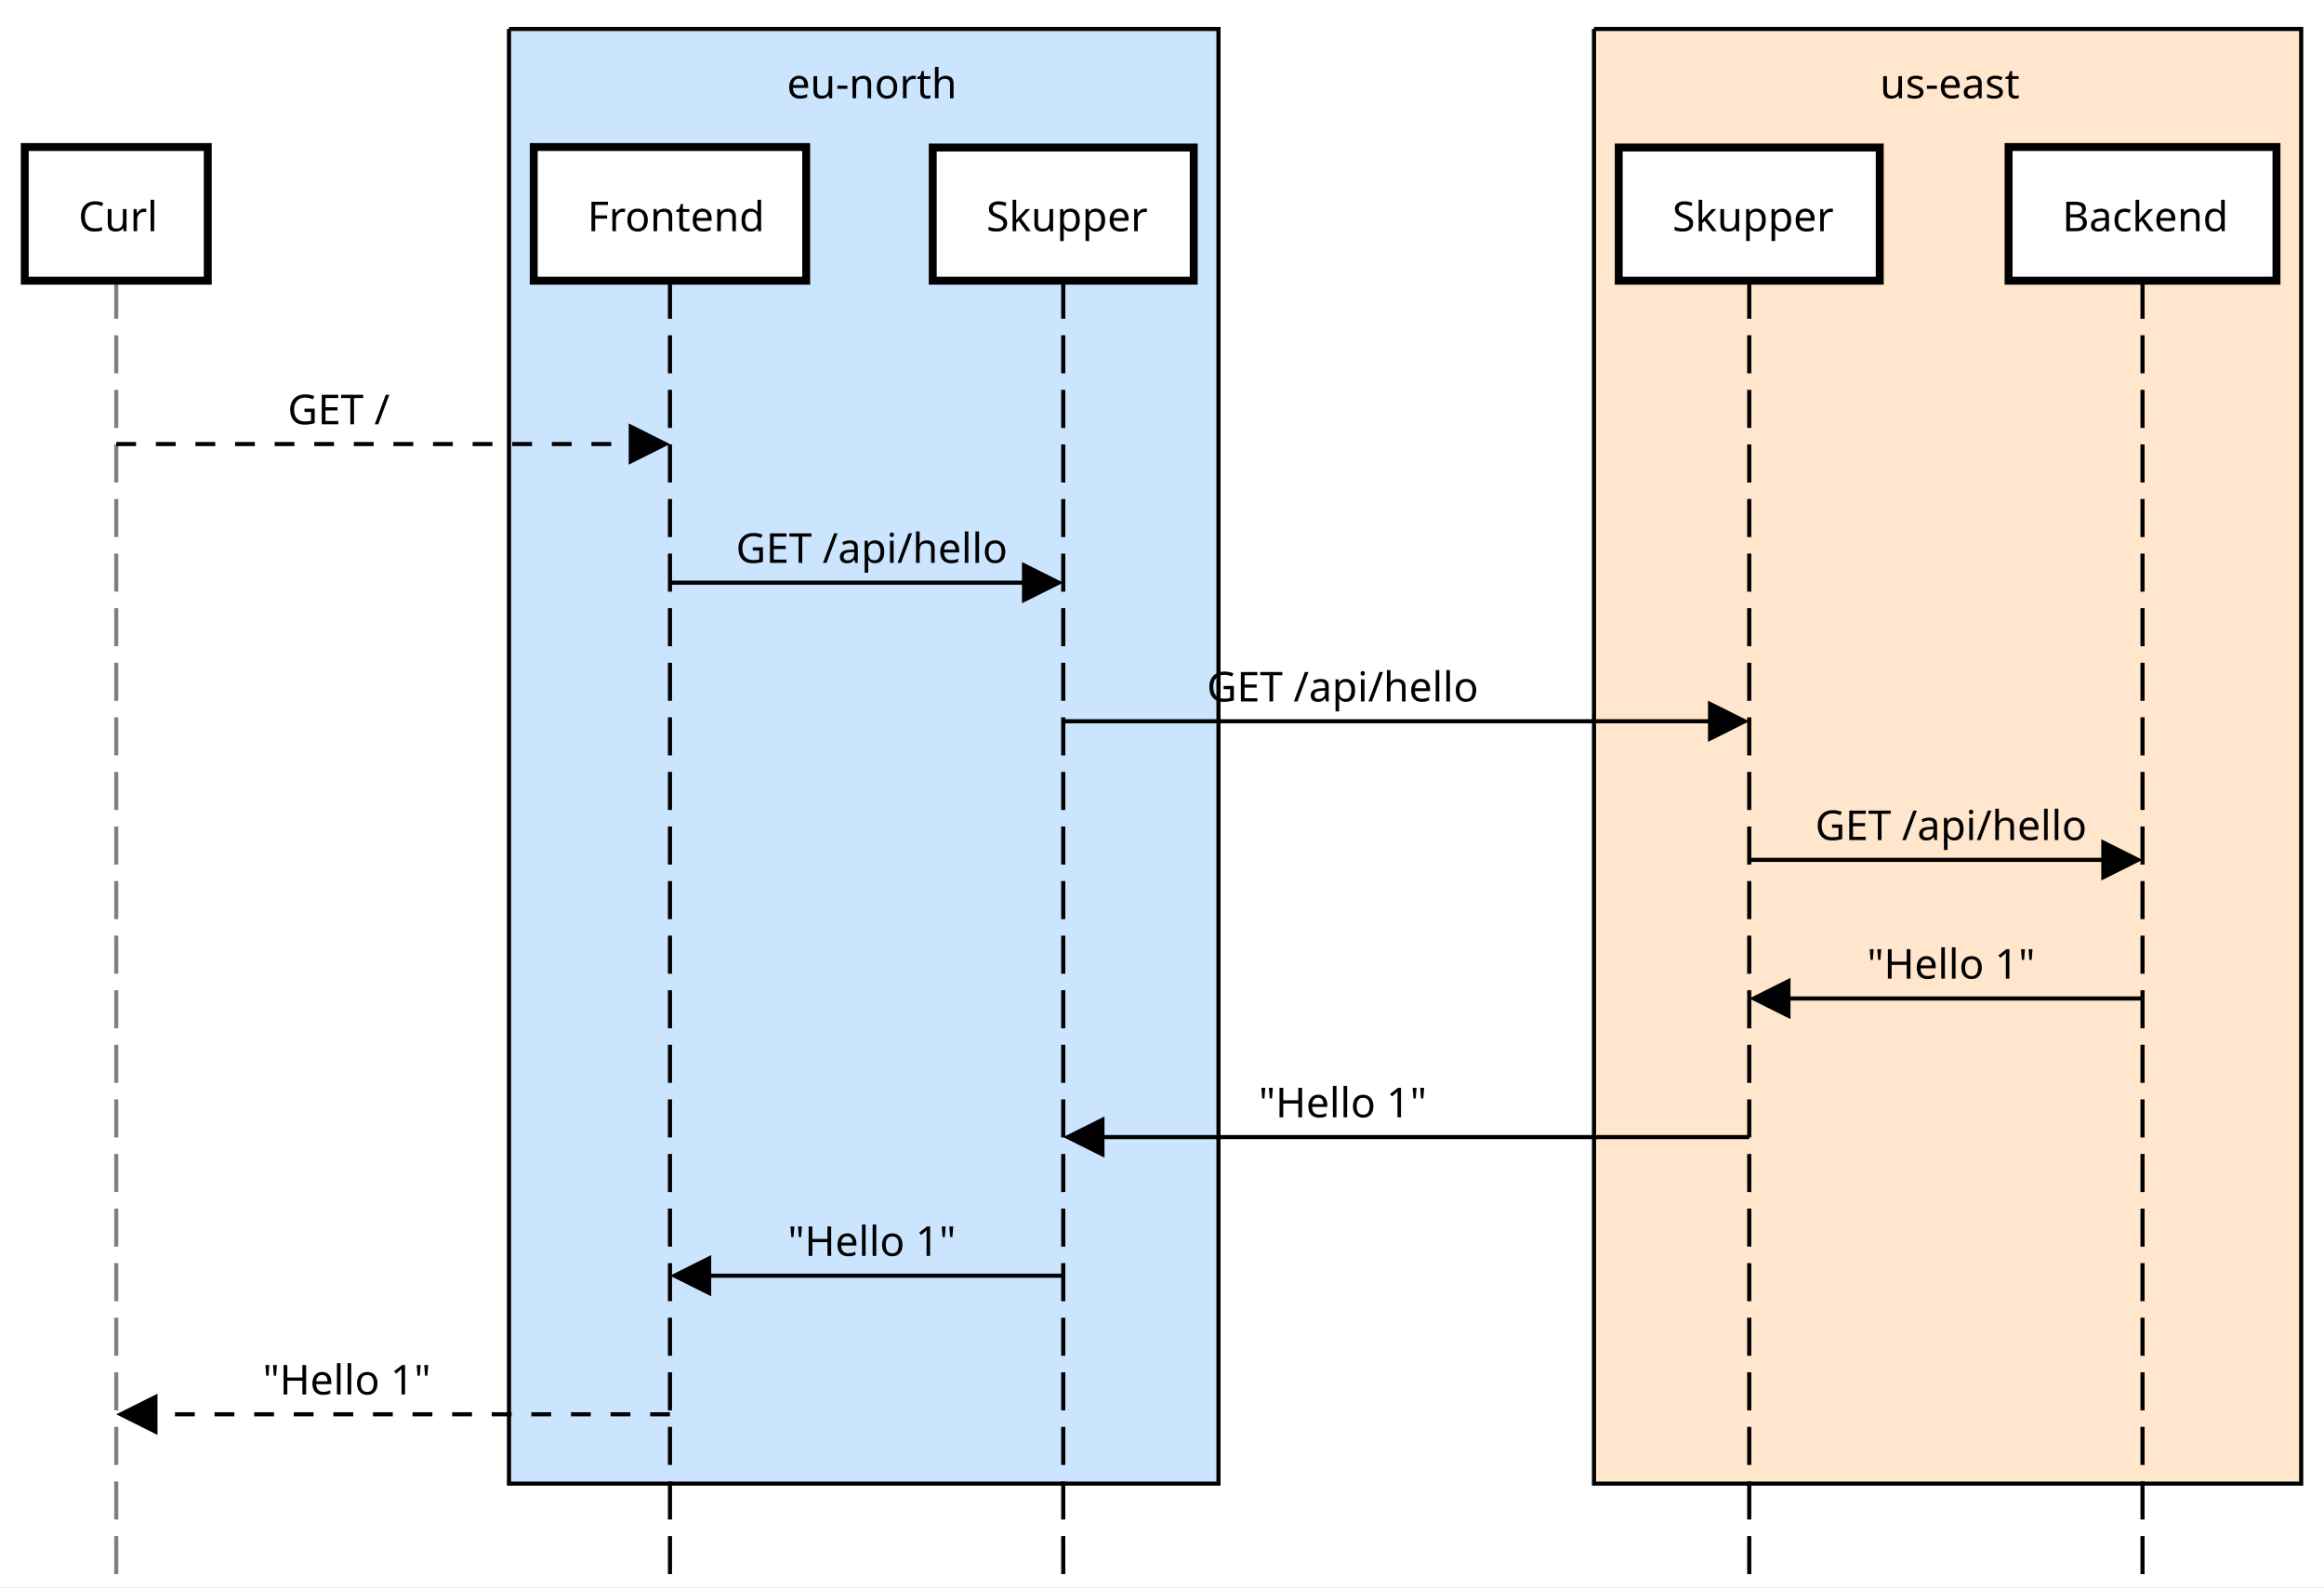
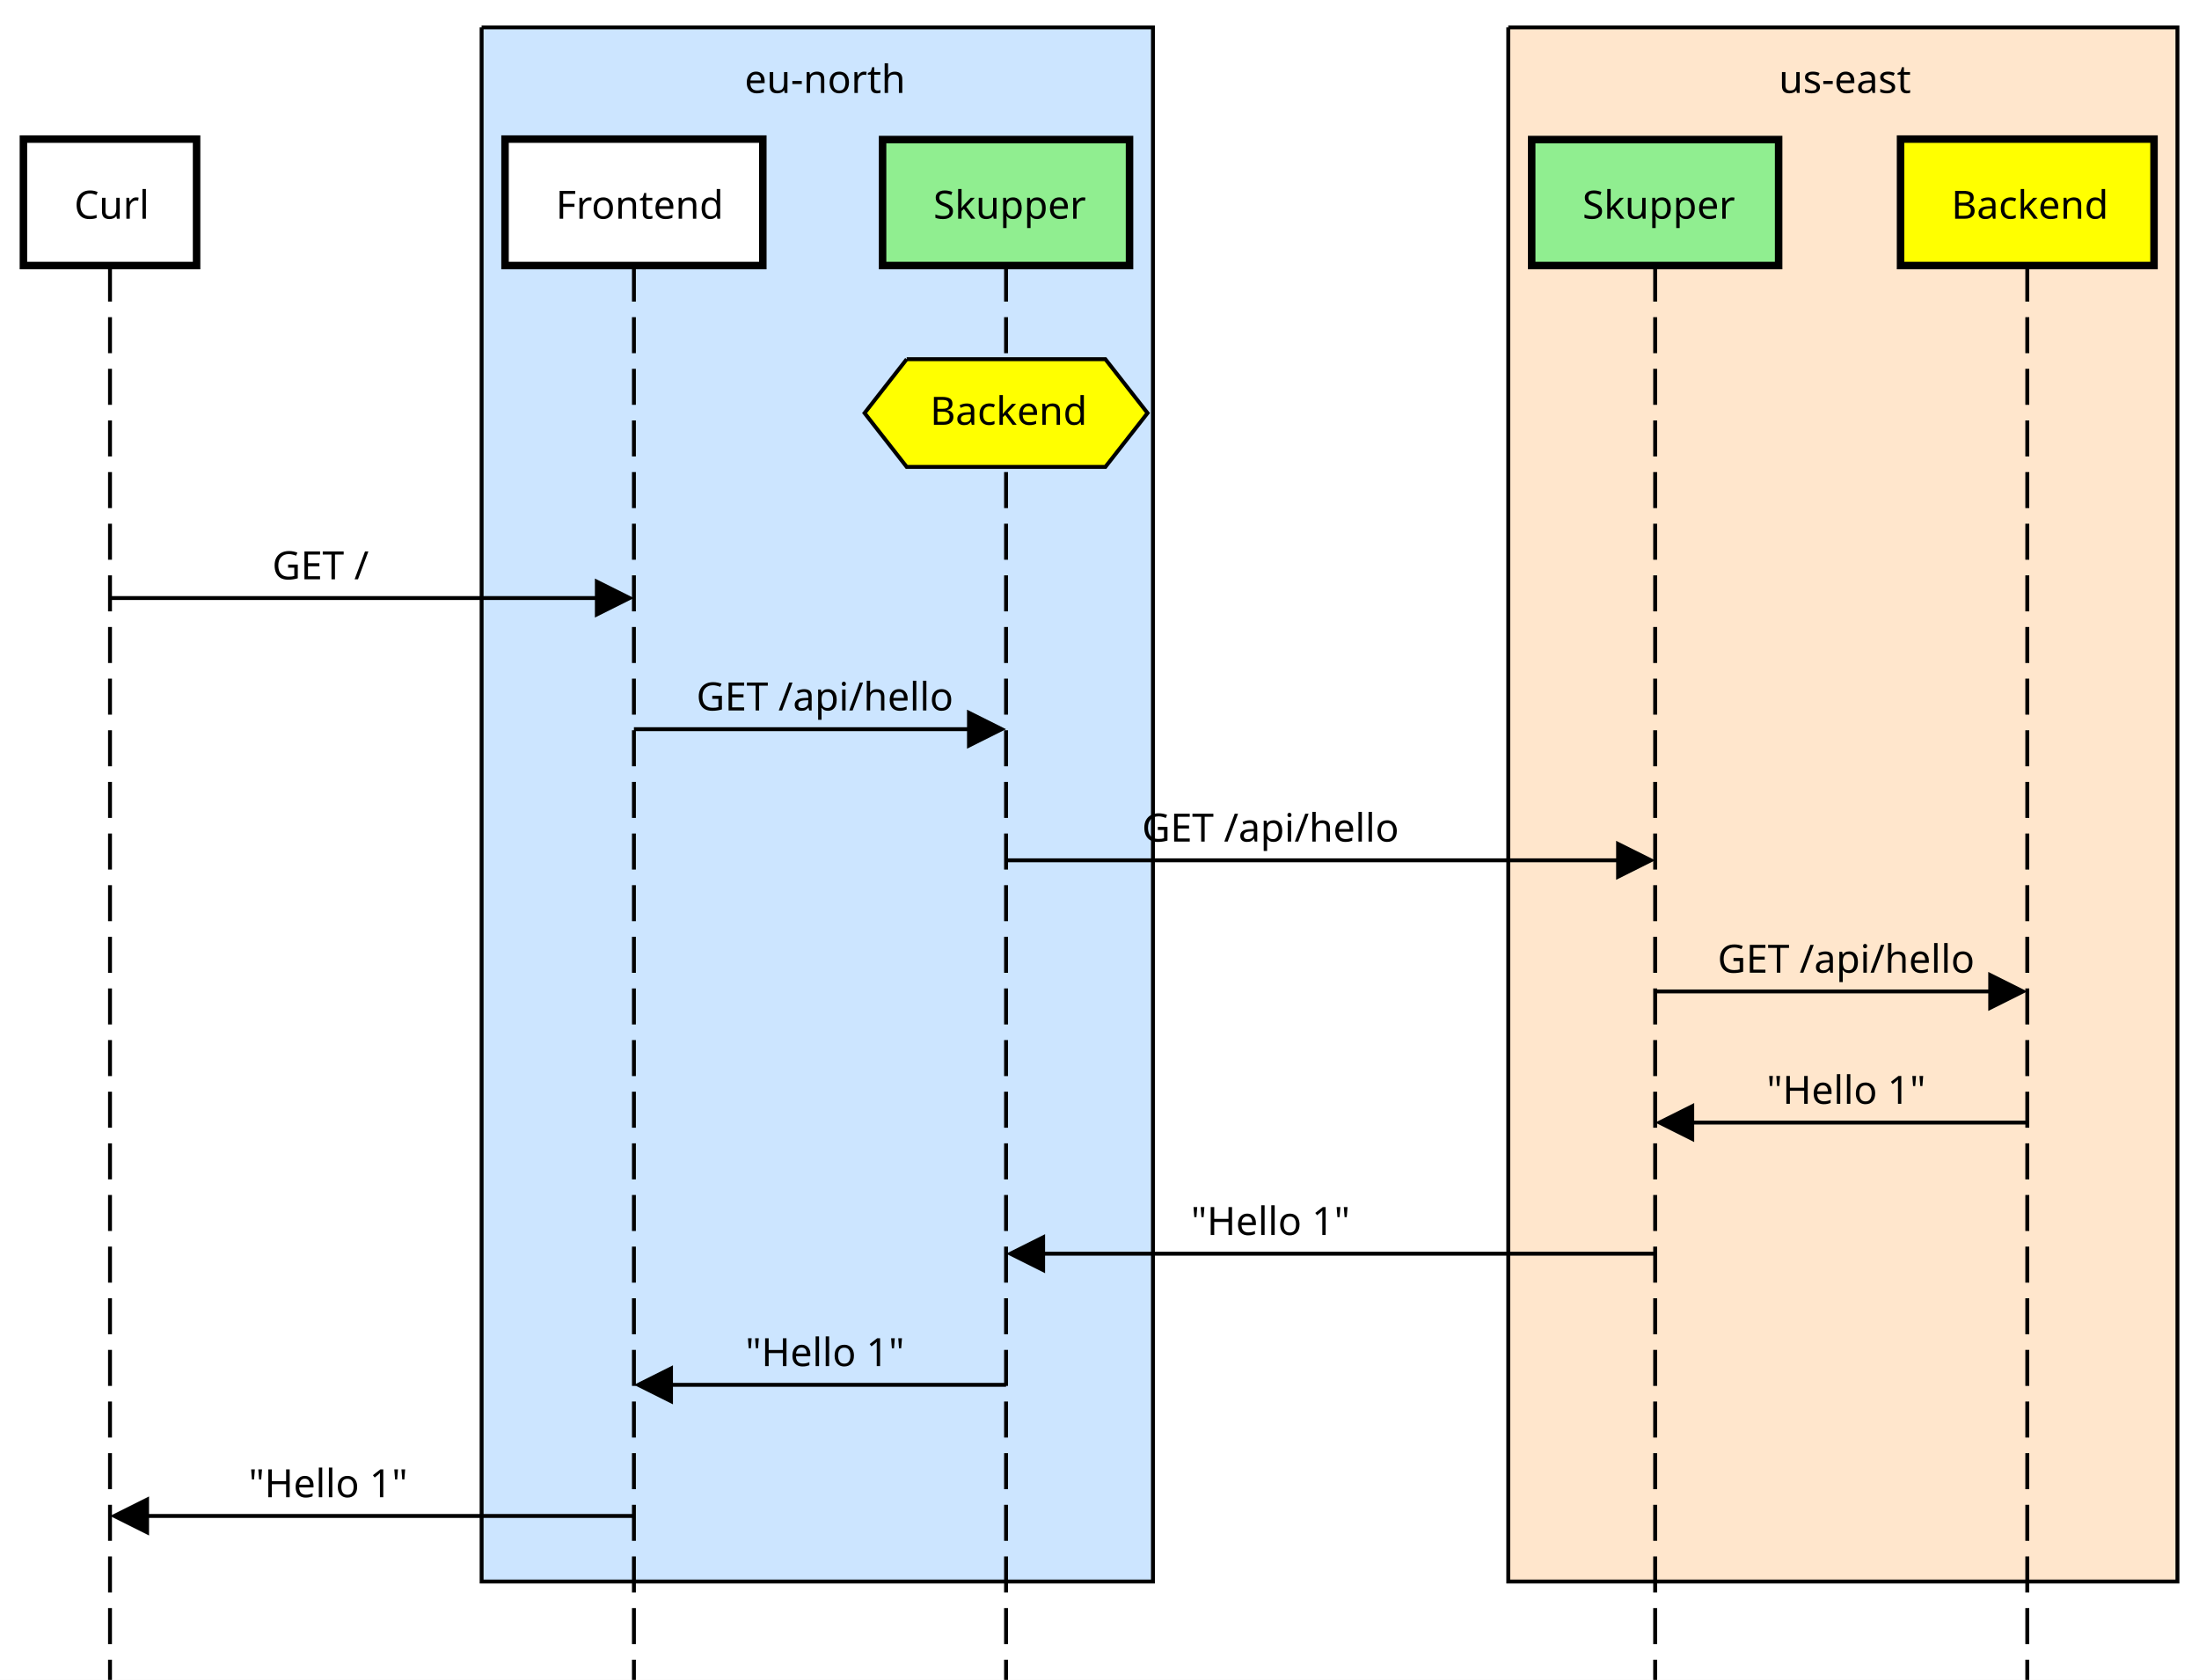
- <svg xmlns="http://www.w3.org/2000/svg" version="1.1" width="826" height="564">
+ <svg xmlns="http://www.w3.org/2000/svg" version="1.1" width="826" height="631">
  <defs />
  <g>
    <g />
    <g />
    <g />
    <g />
    <g />
    <g />
    <g />
    <g />
    <g />
    <g />
    <g />
    <g />
+     <g />
    <g>
-       <rect fill="white" stroke="none" x="0" y="0" width="826" height="564" />
+       <rect fill="white" stroke="none" x="0" y="0" width="826" height="631" />
    </g>
    <g>
      <g>
-         <path fill="#cce5ff" stroke="black" paint-order="fill stroke markers" d=" M 180.905 10.291 L 433.076 10.291 L 433.076 527.225 L 180.905 527.225 L 180.905 10.291" stroke-miterlimit="10" stroke-width="1.466" stroke-dasharray="" />
+         <path fill="#cce5ff" stroke="black" paint-order="fill stroke markers" d=" M 180.905 10.291 L 433.076 10.291 L 433.076 594.074 L 180.905 594.074 L 180.905 10.291" stroke-miterlimit="10" stroke-width="1.466" stroke-dasharray="" />
      </g>
      <g>
        <text fill="black" stroke="none" font-family="sans-serif" font-size="11pt" font-style="normal" font-weight="normal" text-decoration="normal" x="279.696" y="34.92" text-anchor="start" dominant-baseline="alphabetic">eu-north</text>
      </g>
      <g>
-         <path fill="#ffe6cc" stroke="black" paint-order="fill stroke markers" d=" M 566.542 10.291 L 817.9 10.291 L 817.9 527.225 L 566.542 527.225 L 566.542 10.291" stroke-miterlimit="10" stroke-width="1.466" stroke-dasharray="" />
+         <path fill="#ffe6cc" stroke="black" paint-order="fill stroke markers" d=" M 566.542 10.291 L 817.9 10.291 L 817.9 594.074 L 566.542 594.074 L 566.542 10.291" stroke-miterlimit="10" stroke-width="1.466" stroke-dasharray="" />
      </g>
      <g>
        <text fill="black" stroke="none" font-family="sans-serif" font-size="11pt" font-style="normal" font-weight="normal" text-decoration="normal" x="668.19" y="34.92" text-anchor="start" dominant-baseline="alphabetic">us-east</text>
      </g>
    </g>
    <g>
-       <path fill="none" stroke="gray" paint-order="fill stroke markers" d=" M 41.319 99.745 L 41.319 564.168" stroke-miterlimit="10" stroke-width="1.466" stroke-dasharray="13.532,5.864" />
-       <path fill="none" stroke="black" paint-order="fill stroke markers" d=" M 238.119 99.745 L 238.119 564.168" stroke-miterlimit="10" stroke-width="1.466" stroke-dasharray="13.532,5.864" />
-       <path fill="none" stroke="black" paint-order="fill stroke markers" d=" M 377.898 99.745 L 377.898 564.168" stroke-miterlimit="10" stroke-width="1.466" stroke-dasharray="13.532,5.864" />
-       <path fill="none" stroke="black" paint-order="fill stroke markers" d=" M 621.719 99.745 L 621.719 564.168" stroke-miterlimit="10" stroke-width="1.466" stroke-dasharray="13.532,5.864" />
-       <path fill="none" stroke="black" paint-order="fill stroke markers" d=" M 761.499 99.745 L 761.499 564.168" stroke-miterlimit="10" stroke-width="1.466" stroke-dasharray="13.532,5.864" />
+       <path fill="none" stroke="black" paint-order="fill stroke markers" d=" M 41.319 99.745 L 41.319 631.016" stroke-miterlimit="10" stroke-width="1.466" stroke-dasharray="13.532,5.864" />
+       <path fill="none" stroke="black" paint-order="fill stroke markers" d=" M 238.119 99.745 L 238.119 631.016" stroke-miterlimit="10" stroke-width="1.466" stroke-dasharray="13.532,5.864" />
+       <path fill="none" stroke="black" paint-order="fill stroke markers" d=" M 377.898 99.745 L 377.898 631.016" stroke-miterlimit="10" stroke-width="1.466" stroke-dasharray="13.532,5.864" />
+       <path fill="none" stroke="black" paint-order="fill stroke markers" d=" M 621.719 99.745 L 621.719 631.016" stroke-miterlimit="10" stroke-width="1.466" stroke-dasharray="13.532,5.864" />
+       <path fill="none" stroke="black" paint-order="fill stroke markers" d=" M 761.499 99.745 L 761.499 631.016" stroke-miterlimit="10" stroke-width="1.466" stroke-dasharray="13.532,5.864" />
    </g>
    <g>
      <path fill="none" stroke="none" />
      <g>
        <path fill="white" stroke="black" paint-order="fill stroke markers" d=" M 8.796 52.248 L 73.842 52.248 L 73.842 99.745 L 8.796 99.745 L 8.796 52.248 Z" stroke-miterlimit="10" stroke-width="2.815" stroke-dasharray="" />
      </g>
      <g>
        <g />
        <text fill="black" stroke="none" font-family="sans-serif" font-size="11pt" font-style="normal" font-weight="normal" text-decoration="normal" x="27.883" y="82.154" text-anchor="start" dominant-baseline="alphabetic">Curl</text>
      </g>
      <path fill="none" stroke="none" />
      <g>
        <path fill="white" stroke="black" paint-order="fill stroke markers" d=" M 189.701 52.248 L 286.536 52.248 L 286.536 99.745 L 189.701 99.745 L 189.701 52.248 Z" stroke-miterlimit="10" stroke-width="2.815" stroke-dasharray="" />
      </g>
      <g>
        <g />
        <text fill="black" stroke="none" font-family="sans-serif" font-size="11pt" font-style="normal" font-weight="normal" text-decoration="normal" x="208.788" y="82.154" text-anchor="start" dominant-baseline="alphabetic">Frontend</text>
      </g>
      <path fill="none" stroke="none" />
      <g>
-         <path fill="white" stroke="black" paint-order="fill stroke markers" d=" M 331.517 52.423 L 424.28 52.423 L 424.28 99.745 L 331.517 99.745 L 331.517 52.423 Z" stroke-miterlimit="10" stroke-width="2.815" stroke-dasharray="" />
+         <path fill="lightgreen" stroke="black" paint-order="fill stroke markers" d=" M 331.517 52.423 L 424.28 52.423 L 424.28 99.745 L 331.517 99.745 L 331.517 52.423 Z" stroke-miterlimit="10" stroke-width="2.815" stroke-dasharray="" />
      </g>
      <g>
        <text fill="black" stroke="none" font-family="sans-serif" font-size="11pt" font-style="normal" font-weight="normal" text-decoration="normal" x="350.604" y="82.154" text-anchor="start" dominant-baseline="alphabetic">Skupper</text>
      </g>
      <path fill="none" stroke="none" />
      <g>
-         <path fill="white" stroke="black" paint-order="fill stroke markers" d=" M 575.337 52.423 L 668.1 52.423 L 668.1 99.745 L 575.337 99.745 L 575.337 52.423 Z" stroke-miterlimit="10" stroke-width="2.815" stroke-dasharray="" />
+         <path fill="lightgreen" stroke="black" paint-order="fill stroke markers" d=" M 575.337 52.423 L 668.1 52.423 L 668.1 99.745 L 575.337 99.745 L 575.337 52.423 Z" stroke-miterlimit="10" stroke-width="2.815" stroke-dasharray="" />
      </g>
      <g>
        <text fill="black" stroke="none" font-family="sans-serif" font-size="11pt" font-style="normal" font-weight="normal" text-decoration="normal" x="594.425" y="82.154" text-anchor="start" dominant-baseline="alphabetic">Skupper</text>
      </g>
      <path fill="none" stroke="none" />
      <g>
-         <path fill="white" stroke="black" paint-order="fill stroke markers" d=" M 713.893 52.248 L 809.104 52.248 L 809.104 99.745 L 713.893 99.745 L 713.893 52.248 Z" stroke-miterlimit="10" stroke-width="2.815" stroke-dasharray="" />
+         <path fill="yellow" stroke="black" paint-order="fill stroke markers" d=" M 713.893 52.248 L 809.104 52.248 L 809.104 99.745 L 713.893 99.745 L 713.893 52.248 Z" stroke-miterlimit="10" stroke-width="2.815" stroke-dasharray="" />
      </g>
      <g>
        <g />
        <text fill="black" stroke="none" font-family="sans-serif" font-size="11pt" font-style="normal" font-weight="normal" text-decoration="normal" x="732.98" y="82.154" text-anchor="start" dominant-baseline="alphabetic">Backend</text>
      </g>
    </g>
    <g>
+       <path fill="yellow" stroke="black" paint-order="fill stroke markers" d=" M 340.584 134.929 L 415.212 134.929 L 431.045 155.159 L 415.212 175.39 L 340.584 175.39 L 324.752 155.159 L 340.584 134.929" stroke-miterlimit="10" stroke-width="1.466" stroke-dasharray="" />
      <g>
-         <text fill="black" stroke="none" font-family="sans-serif" font-size="11pt" font-style="normal" font-weight="normal" text-decoration="normal" x="102.259" y="150.761" text-anchor="start" dominant-baseline="alphabetic">GET /         </text>
+         <text fill="black" stroke="none" font-family="sans-serif" font-size="11pt" font-style="normal" font-weight="normal" text-decoration="normal" x="349.38" y="159.557" text-anchor="start" dominant-baseline="alphabetic">Backend</text>
      </g>
      <g>
-         <path fill="none" stroke="black" paint-order="fill stroke markers" d=" M 41.319 157.798 L 235.187 157.798" stroke-miterlimit="10" stroke-width="1.466" stroke-dasharray="7.037" />
-         <g transform="translate(238.1187,157.7981) translate(-238.1187,-157.7981)">
-           <path fill="black" stroke="none" paint-order="stroke fill markers" d=" M 223.459 150.468 L 238.119 157.798 L 223.459 165.128 Z" />
+         <text fill="black" stroke="none" font-family="sans-serif" font-size="11pt" font-style="normal" font-weight="normal" text-decoration="normal" x="102.259" y="217.61" text-anchor="start" dominant-baseline="alphabetic">GET /         </text>
+       </g>
+       <g>
+         <path fill="none" stroke="black" paint-order="fill stroke markers" d=" M 41.319 224.647 L 235.187 224.647" stroke-miterlimit="10" stroke-width="1.466" stroke-dasharray="" />
+         <g transform="translate(238.1187,224.6467) translate(-238.1187,-224.6467)">
+           <path fill="black" stroke="none" paint-order="stroke fill markers" d=" M 223.459 217.317 L 238.119 224.647 L 223.459 231.977 Z" />
        </g>
      </g>
      <g>
-         <text fill="black" stroke="none" font-family="sans-serif" font-size="11pt" font-style="normal" font-weight="normal" text-decoration="normal" x="261.574" y="200.018" text-anchor="start" dominant-baseline="alphabetic">GET /api/hello</text>
+         <text fill="black" stroke="none" font-family="sans-serif" font-size="11pt" font-style="normal" font-weight="normal" text-decoration="normal" x="261.574" y="266.867" text-anchor="start" dominant-baseline="alphabetic">GET /api/hello</text>
      </g>
      <g>
-         <path fill="none" stroke="black" paint-order="fill stroke markers" d=" M 238.119 207.055 L 374.966 207.055" stroke-miterlimit="10" stroke-width="1.466" stroke-dasharray="" />
-         <g transform="translate(377.8983,207.055) translate(-377.8983,-207.055)">
-           <path fill="black" stroke="none" paint-order="stroke fill markers" d=" M 363.239 199.725 L 377.898 207.055 L 363.239 214.385 Z" />
+         <path fill="none" stroke="black" paint-order="fill stroke markers" d=" M 238.119 273.904 L 374.966 273.904" stroke-miterlimit="10" stroke-width="1.466" stroke-dasharray="" />
+         <g transform="translate(377.8983,273.9037) translate(-377.8983,-273.9037)">
+           <path fill="black" stroke="none" paint-order="stroke fill markers" d=" M 363.239 266.574 L 377.898 273.904 L 363.239 281.234 Z" />
        </g>
      </g>
      <g>
-         <text fill="black" stroke="none" font-family="sans-serif" font-size="11pt" font-style="normal" font-weight="normal" text-decoration="normal" x="428.943" y="249.275" text-anchor="start" dominant-baseline="alphabetic">      GET /api/hello      </text>
+         <text fill="black" stroke="none" font-family="sans-serif" font-size="11pt" font-style="normal" font-weight="normal" text-decoration="normal" x="428.943" y="316.124" text-anchor="start" dominant-baseline="alphabetic">      GET /api/hello      </text>
      </g>
      <g>
-         <path fill="none" stroke="black" paint-order="fill stroke markers" d=" M 377.898 256.312 L 618.787 256.312" stroke-miterlimit="10" stroke-width="1.466" stroke-dasharray="" />
-         <g transform="translate(621.719,256.3119) translate(-621.719,-256.3119)">
-           <path fill="black" stroke="none" paint-order="stroke fill markers" d=" M 607.059 248.982 L 621.719 256.312 L 607.059 263.642 Z" />
+         <path fill="none" stroke="black" paint-order="fill stroke markers" d=" M 377.898 323.161 L 618.787 323.161" stroke-miterlimit="10" stroke-width="1.466" stroke-dasharray="" />
+         <g transform="translate(621.719,323.1606) translate(-621.719,-323.1606)">
+           <path fill="black" stroke="none" paint-order="stroke fill markers" d=" M 607.059 315.831 L 621.719 323.161 L 607.059 330.49 Z" />
        </g>
      </g>
      <g>
-         <text fill="black" stroke="none" font-family="sans-serif" font-size="11pt" font-style="normal" font-weight="normal" text-decoration="normal" x="645.175" y="298.532" text-anchor="start" dominant-baseline="alphabetic">GET /api/hello</text>
+         <text fill="black" stroke="none" font-family="sans-serif" font-size="11pt" font-style="normal" font-weight="normal" text-decoration="normal" x="645.175" y="365.381" text-anchor="start" dominant-baseline="alphabetic">GET /api/hello</text>
      </g>
      <g>
-         <path fill="none" stroke="black" paint-order="fill stroke markers" d=" M 621.719 305.569 L 758.567 305.569" stroke-miterlimit="10" stroke-width="1.466" stroke-dasharray="" />
-         <g transform="translate(761.4985,305.5688) translate(-761.4985,-305.5688)">
-           <path fill="black" stroke="none" paint-order="stroke fill markers" d=" M 746.839 298.239 L 761.499 305.569 L 746.839 312.899 Z" />
+         <path fill="none" stroke="black" paint-order="fill stroke markers" d=" M 621.719 372.418 L 758.567 372.418" stroke-miterlimit="10" stroke-width="1.466" stroke-dasharray="" />
+         <g transform="translate(761.4985,372.4175) translate(-761.4985,-372.4175)">
+           <path fill="black" stroke="none" paint-order="stroke fill markers" d=" M 746.839 365.088 L 761.499 372.418 L 746.839 379.747 Z" />
        </g>
      </g>
      <g>
-         <text fill="black" stroke="none" font-family="sans-serif" font-size="11pt" font-style="normal" font-weight="normal" text-decoration="normal" x="663.595" y="347.789" text-anchor="start" dominant-baseline="alphabetic">"Hello 1"</text>
+         <text fill="black" stroke="none" font-family="sans-serif" font-size="11pt" font-style="normal" font-weight="normal" text-decoration="normal" x="663.595" y="414.638" text-anchor="start" dominant-baseline="alphabetic">"Hello 1"</text>
      </g>
      <g>
-         <path fill="none" stroke="black" paint-order="fill stroke markers" d=" M 761.499 354.826 L 624.651 354.826" stroke-miterlimit="10" stroke-width="1.466" stroke-dasharray="" />
-         <g transform="translate(621.719,354.8257) translate(-621.719,-354.8257)">
-           <path fill="black" stroke="none" paint-order="stroke fill markers" d=" M 636.379 347.496 L 621.719 354.826 L 636.379 362.156 Z" />
+         <path fill="none" stroke="black" paint-order="fill stroke markers" d=" M 761.499 421.674 L 624.651 421.674" stroke-miterlimit="10" stroke-width="1.466" stroke-dasharray="" />
+         <g transform="translate(621.719,421.6744) translate(-621.719,-421.6744)">
+           <path fill="black" stroke="none" paint-order="stroke fill markers" d=" M 636.379 414.345 L 621.719 421.674 L 636.379 429.004 Z" />
        </g>
      </g>
      <g>
-         <text fill="black" stroke="none" font-family="sans-serif" font-size="11pt" font-style="normal" font-weight="normal" text-decoration="normal" x="447.363" y="397.046" text-anchor="start" dominant-baseline="alphabetic">      "Hello 1"      </text>
+         <text fill="black" stroke="none" font-family="sans-serif" font-size="11pt" font-style="normal" font-weight="normal" text-decoration="normal" x="447.363" y="463.895" text-anchor="start" dominant-baseline="alphabetic">      "Hello 1"      </text>
      </g>
      <g>
-         <path fill="none" stroke="black" paint-order="fill stroke markers" d=" M 621.719 404.083 L 380.83 404.083" stroke-miterlimit="10" stroke-width="1.466" stroke-dasharray="" />
-         <g transform="translate(377.8983,404.0827) translate(-377.8983,-404.0827)">
-           <path fill="black" stroke="none" paint-order="stroke fill markers" d=" M 392.558 396.753 L 377.898 404.083 L 392.558 411.413 Z" />
+         <path fill="none" stroke="black" paint-order="fill stroke markers" d=" M 621.719 470.931 L 380.83 470.931" stroke-miterlimit="10" stroke-width="1.466" stroke-dasharray="" />
+         <g transform="translate(377.8983,470.9313) translate(-377.8983,-470.9313)">
+           <path fill="black" stroke="none" paint-order="stroke fill markers" d=" M 392.558 463.601 L 377.898 470.931 L 392.558 478.261 Z" />
        </g>
      </g>
      <g>
-         <text fill="black" stroke="none" font-family="sans-serif" font-size="11pt" font-style="normal" font-weight="normal" text-decoration="normal" x="279.995" y="446.303" text-anchor="start" dominant-baseline="alphabetic">"Hello 1"</text>
+         <text fill="black" stroke="none" font-family="sans-serif" font-size="11pt" font-style="normal" font-weight="normal" text-decoration="normal" x="279.995" y="513.152" text-anchor="start" dominant-baseline="alphabetic">"Hello 1"</text>
      </g>
      <g>
-         <path fill="none" stroke="black" paint-order="fill stroke markers" d=" M 377.898 453.34 L 241.051 453.34" stroke-miterlimit="10" stroke-width="1.466" stroke-dasharray="" />
-         <g transform="translate(238.1187,453.3396) translate(-238.1187,-453.3396)">
-           <path fill="black" stroke="none" paint-order="stroke fill markers" d=" M 252.779 446.01 L 238.119 453.34 L 252.779 460.669 Z" />
+         <path fill="none" stroke="black" paint-order="fill stroke markers" d=" M 377.898 520.188 L 241.051 520.188" stroke-miterlimit="10" stroke-width="1.466" stroke-dasharray="" />
+         <g transform="translate(238.1187,520.1883) translate(-238.1187,-520.1883)">
+           <path fill="black" stroke="none" paint-order="stroke fill markers" d=" M 252.779 512.858 L 238.119 520.188 L 252.779 527.518 Z" />
        </g>
      </g>
      <g>
-         <text fill="black" stroke="none" font-family="sans-serif" font-size="11pt" font-style="normal" font-weight="normal" text-decoration="normal" x="93.381" y="495.56" text-anchor="start" dominant-baseline="alphabetic">"Hello 1"         </text>
+         <text fill="black" stroke="none" font-family="sans-serif" font-size="11pt" font-style="normal" font-weight="normal" text-decoration="normal" x="93.381" y="562.408" text-anchor="start" dominant-baseline="alphabetic">"Hello 1"         </text>
      </g>
      <g>
-         <path fill="none" stroke="black" paint-order="fill stroke markers" d=" M 238.119 502.597 L 44.251 502.597" stroke-miterlimit="10" stroke-width="1.466" stroke-dasharray="7.037" />
-         <g transform="translate(41.31902,502.5965) translate(-41.31902,-502.5965)">
-           <path fill="black" stroke="none" paint-order="stroke fill markers" d=" M 55.979 495.267 L 41.319 502.597 L 55.979 509.926 Z" />
+         <path fill="none" stroke="black" paint-order="fill stroke markers" d=" M 238.119 569.445 L 44.251 569.445" stroke-miterlimit="10" stroke-width="1.466" stroke-dasharray="" />
+         <g transform="translate(41.31902,569.4452) translate(-41.31902,-569.4452)">
+           <path fill="black" stroke="none" paint-order="stroke fill markers" d=" M 55.979 562.115 L 41.319 569.445 L 55.979 576.775 Z" />
        </g>
      </g>
    </g>
    <g />
    <g />
    <g />
  </g>
</svg>
